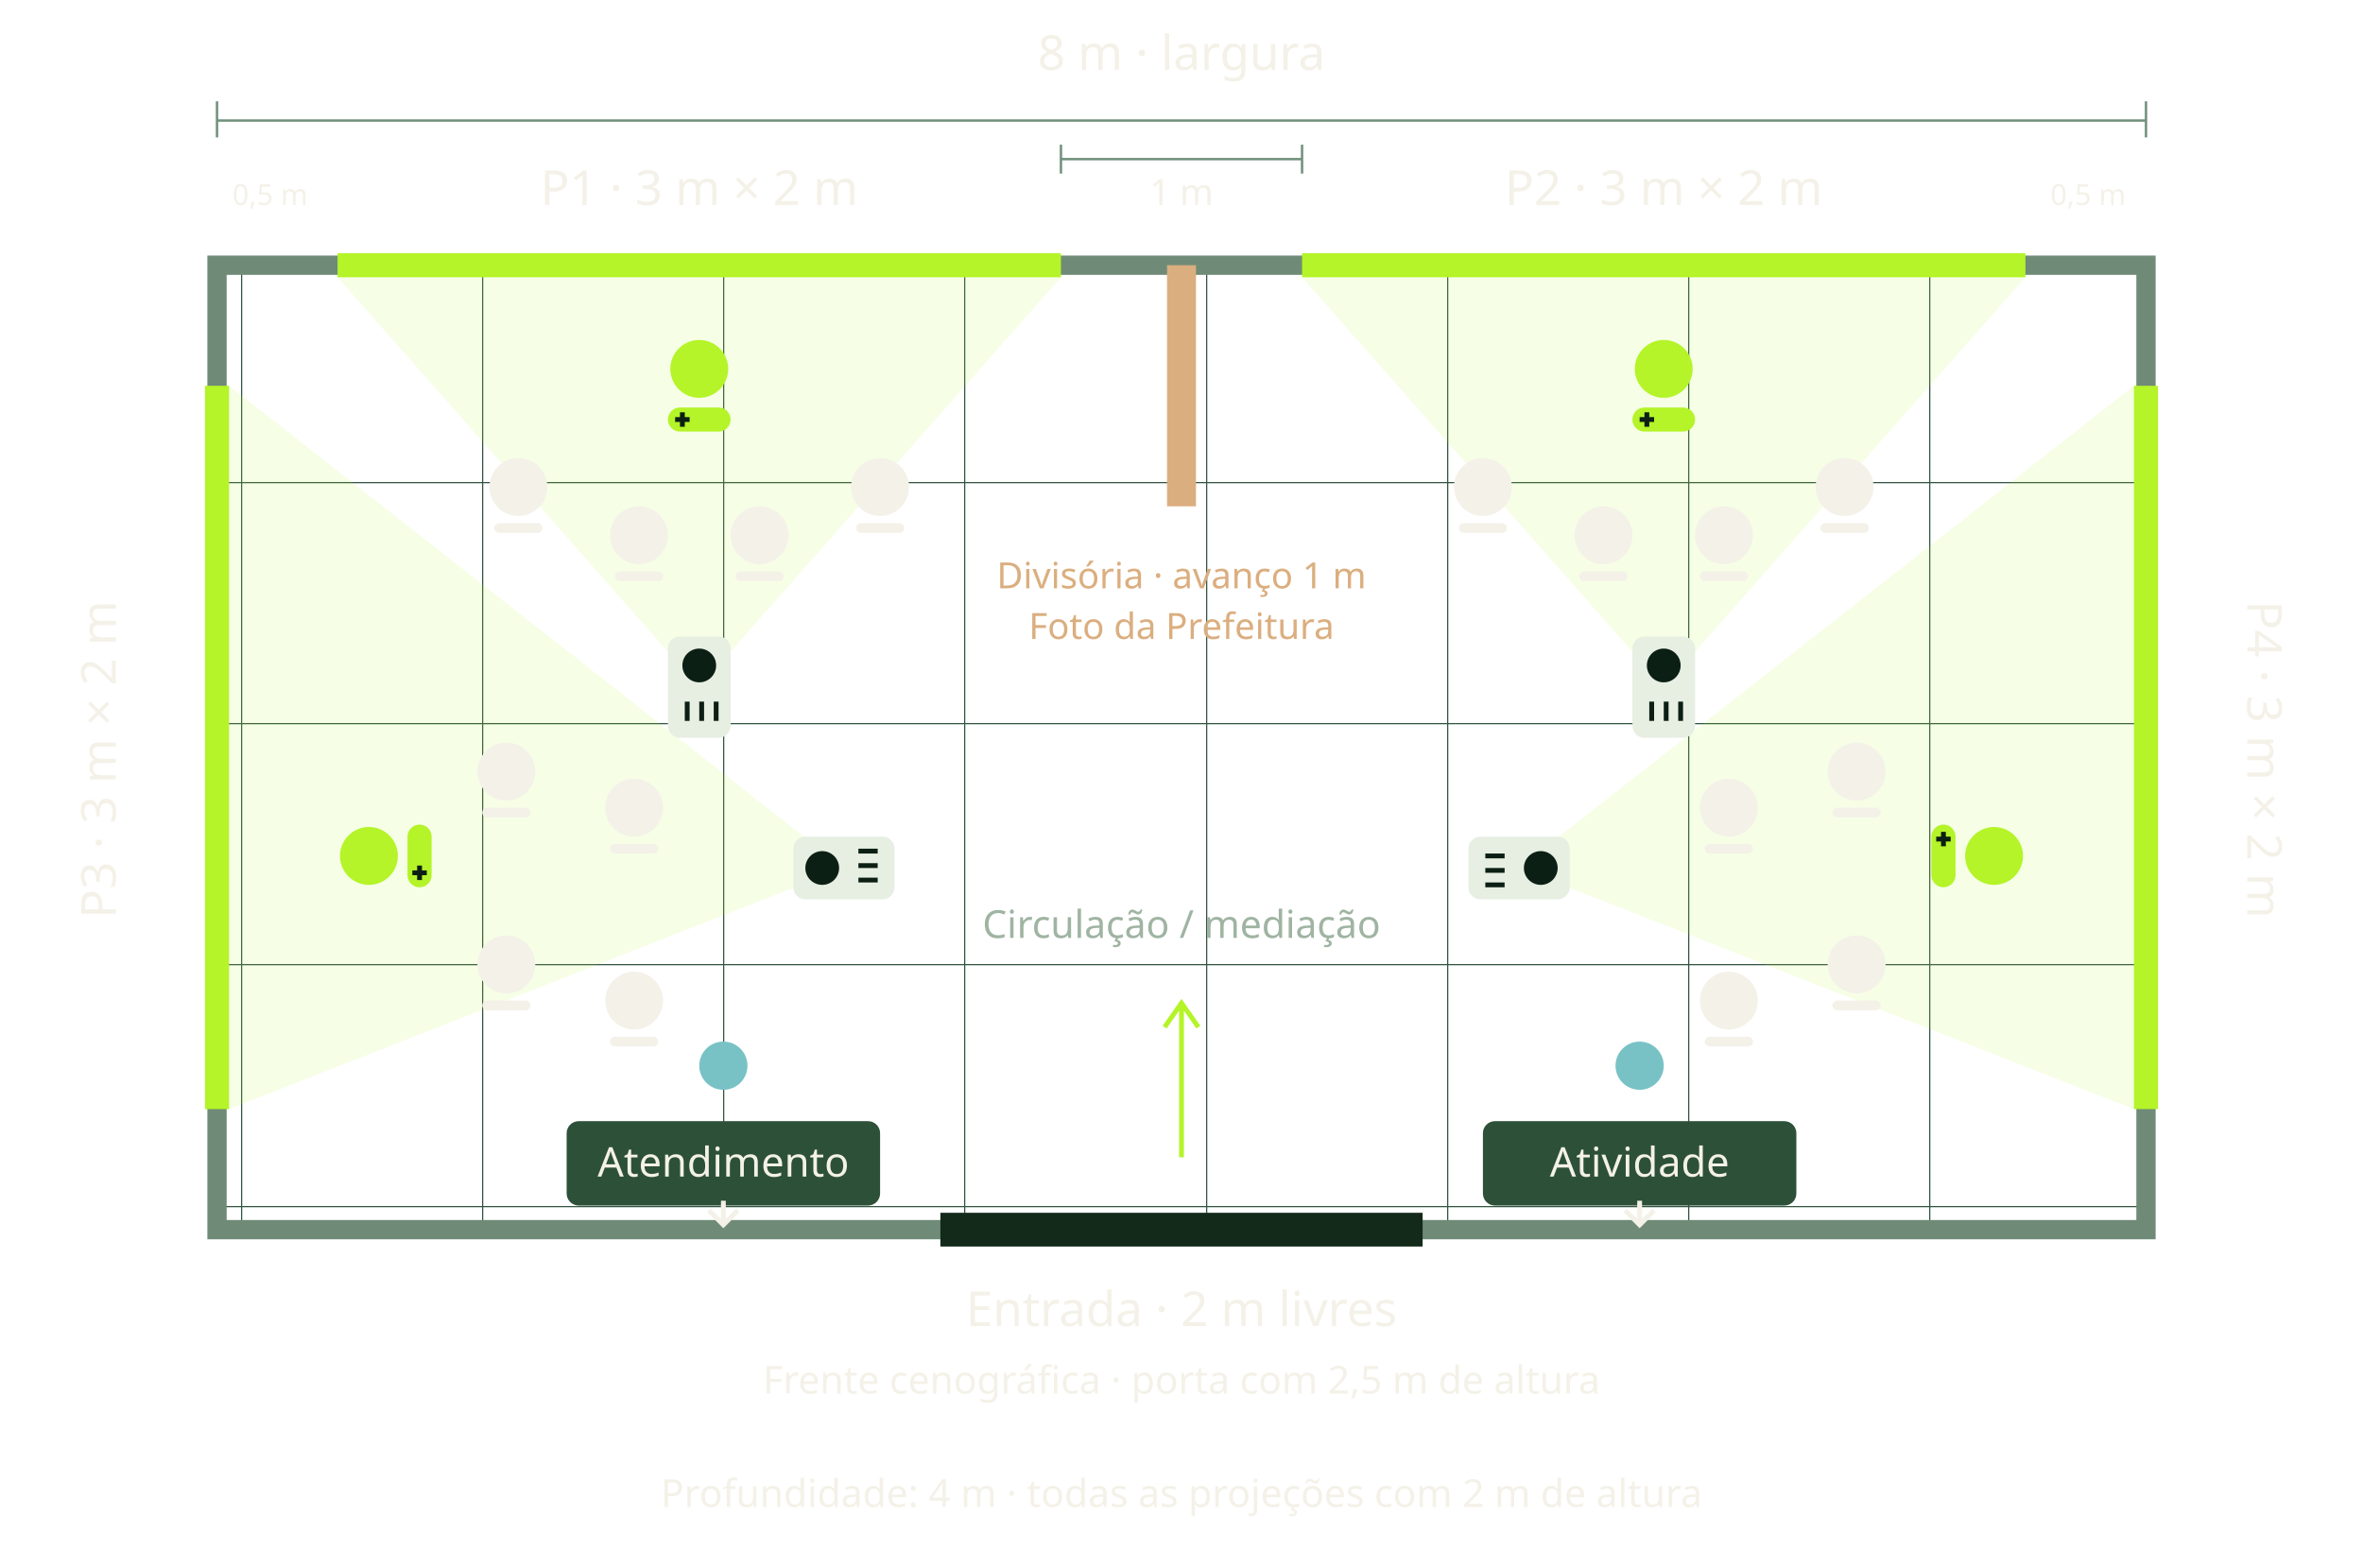
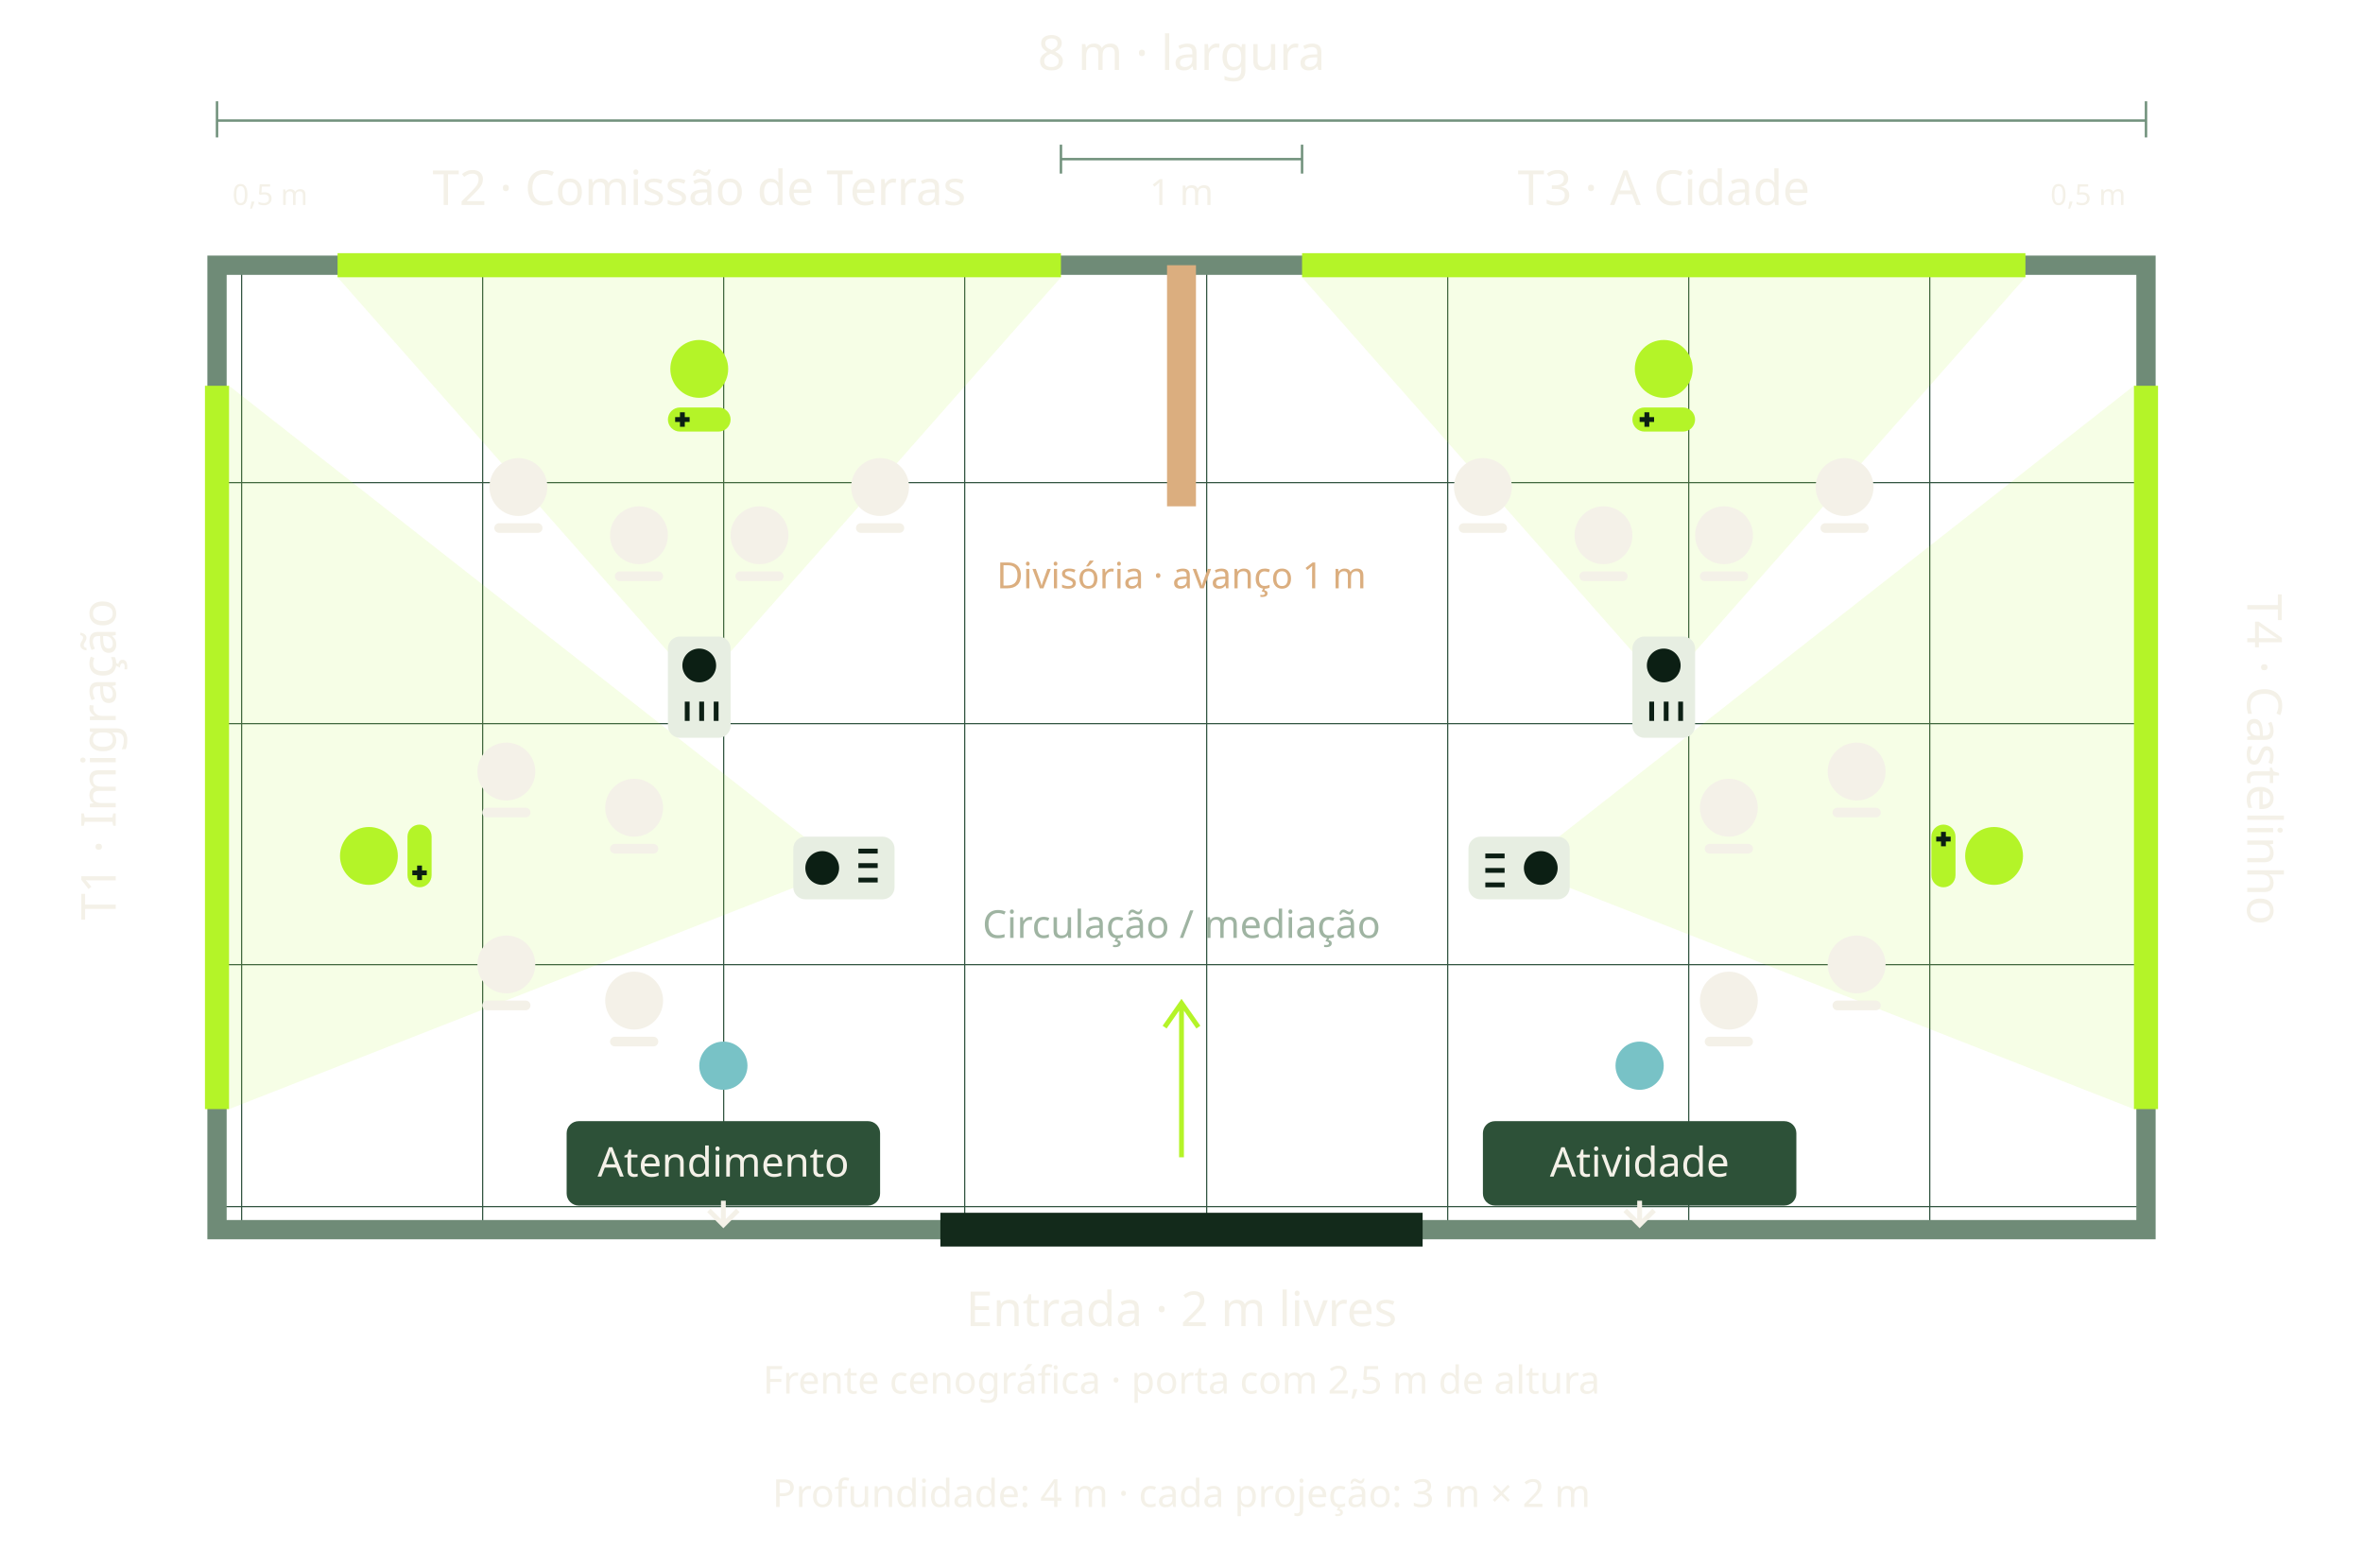
- <svg class="plan" viewBox="0 0 980 650" role="img" aria-labelledby="plan-title plan-desc">
+ <svg xmlns="http://www.w3.org/2000/svg" class="plan" viewBox="0 0 980 650" role="img" aria-labelledby="plan-title plan-desc">
  <defs>
    <pattern id="floorgrid" width="100" height="100" patternUnits="userSpaceOnUse">
      <path d="M100 0H0V100" fill="none" stroke="#325541" stroke-width="1" />
    </pattern>
    <g id="person">
      <circle r="12" fill="#f4f1e8" />
      <path d="M-8 17H8" stroke="#f4f1e8" stroke-width="4" stroke-linecap="round" />
    </g>
    <g id="leader">
      <circle r="12" fill="#b4f428" />
      <rect x="-13" y="16" width="26" height="10" rx="5" fill="#b4f428" />
      <path d="M-7 18V24M-10 21H-4" stroke="#0c1f14" stroke-width="2" />
    </g>
    <g id="projector">
      <rect x="-21" y="-13" width="42" height="26" rx="5" fill="#e7eee2" />
      <circle cx="9" r="7" fill="#0c1f14" />
      <path d="M-14-5H-6M-14 1H-6M-14 7H-6" stroke="#0c1f14" stroke-width="2" />
    </g>
  </defs>
  <rect x="90" y="110" width="800" height="400" fill="url(#floorgrid)" stroke="#6f8b77" stroke-width="8" />
  <path d="M140 110H440M540 110H840M90 160V460M890 160V460" stroke="#b4f428" stroke-width="10" />
  <path d="M390 510H590" stroke="#132a1b" stroke-width="14" />
  <path d="M490 110V210" stroke="#dbae7f" stroke-width="12" />
  <g stroke="#71917c" fill="none">
    <path d="M90 42V57M90 50H890M890 42V57M440 66H540M440 60V72M540 60V72" />
  </g>
  <g fill="#f4f1e8" font-family="Figtree,sans-serif" font-size="20" text-anchor="middle">
    <text x="490" y="29">8 m · largura</text>
-     <text x="290" y="85">P1 · 3 m × 2 m</text>
-     <text x="690" y="85">P2 · 3 m × 2 m</text>
+     <text x="290" y="85">T2 · Comissão de Terras</text>
+     <text x="690" y="85">T3 · A Cidade</text>
    <text x="490" y="85" font-size="15">1 m</text>
    <text x="112" y="85" font-size="12">0,5 m</text>
    <text x="866" y="85" font-size="12">0,5 m</text>
-     <text transform="translate(48 315) rotate(-90)">P3 · 3 m × 2 m</text>
-     <text transform="translate(932 315) rotate(90)">P4 · 3 m × 2 m</text>
+     <text transform="translate(48 315) rotate(-90)">T1 · Imigração</text>
+     <text transform="translate(932 315) rotate(90)">T4 · Castelinho</text>
    <text x="490" y="550">Entrada · 2 m livres</text>
    <text x="490" y="578" font-size="16">Frente cenográfica · porta com 2,5 m de altura</text>
-     <text x="490" y="625" font-size="16">Profundidade: 4 m · todas as projeções com 2 m de altura</text>
+     <text x="490" y="625" font-size="16">Profundidade: 4 m · cada projeção: 3 m × 2 m</text>
  </g>
  <g opacity=".12" fill="#b4f428">
    <path d="M290 285L140 115H440ZM690 285L540 115H840ZM350 360L95 160V460ZM630 360L885 160V460Z" />
  </g>
  <use href="#projector" transform="translate(290 285) rotate(-90)" />
  <use href="#projector" transform="translate(690 285) rotate(-90)" />
  <use href="#projector" transform="translate(350 360) rotate(180)" />
  <use href="#projector" transform="translate(630 360)" />
  <use href="#leader" x="290" y="153" />
  <use href="#person" x="215" y="202" />
  <use href="#person" x="265" y="222" />
  <use href="#person" x="315" y="222" />
  <use href="#person" x="365" y="202" />
  <use href="#leader" x="690" y="153" />
  <use href="#person" x="615" y="202" />
  <use href="#person" x="665" y="222" />
  <use href="#person" x="715" y="222" />
  <use href="#person" x="765" y="202" />
  <use href="#leader" transform="translate(153 355) rotate(-90)" />
  <use href="#person" x="210" y="320" />
  <use href="#person" x="263" y="335" />
  <use href="#person" x="210" y="400" />
  <use href="#person" x="263" y="415" />
  <use href="#leader" transform="translate(827 355) rotate(90)" />
  <use href="#person" x="770" y="320" />
  <use href="#person" x="717" y="335" />
  <use href="#person" x="770" y="400" />
  <use href="#person" x="717" y="415" />
  <g fill="#dbae7f" font-size="15" font-family="Figtree,sans-serif" text-anchor="middle">
    <text x="490" y="244">Divisória · avanço 1 m</text>
-     <text x="490" y="265">Foto da Prefeitura</text>
  </g>
  <rect x="235" y="465" width="130" height="35" rx="5" fill="#2d5138" />
  <rect x="615" y="465" width="130" height="35" rx="5" fill="#2d5138" />
  <g fill="#f4f1e8" font-family="Figtree,sans-serif" font-size="17" text-anchor="middle">
    <text x="300" y="488">Atendimento</text>
    <text x="680" y="488">Atividade</text>
  </g>
  <g fill="#78c2c6">
    <circle cx="300" cy="442" r="10" />
    <circle cx="680" cy="442" r="10" />
  </g>
  <path d="M300 498V508M294 502L300 508L306 502M680 498V508M674 502L680 508L686 502" stroke="#f4f1e8" fill="none" stroke-width="2" />
  <text x="490" y="389" text-anchor="middle" fill="#9fb4a2" font-family="Figtree,sans-serif" font-size="16">Circulação / mediação</text>
  <path d="M490 480V416M483 426L490 416L497 426" stroke="#b4f428" fill="none" stroke-width="2" />
</svg>
